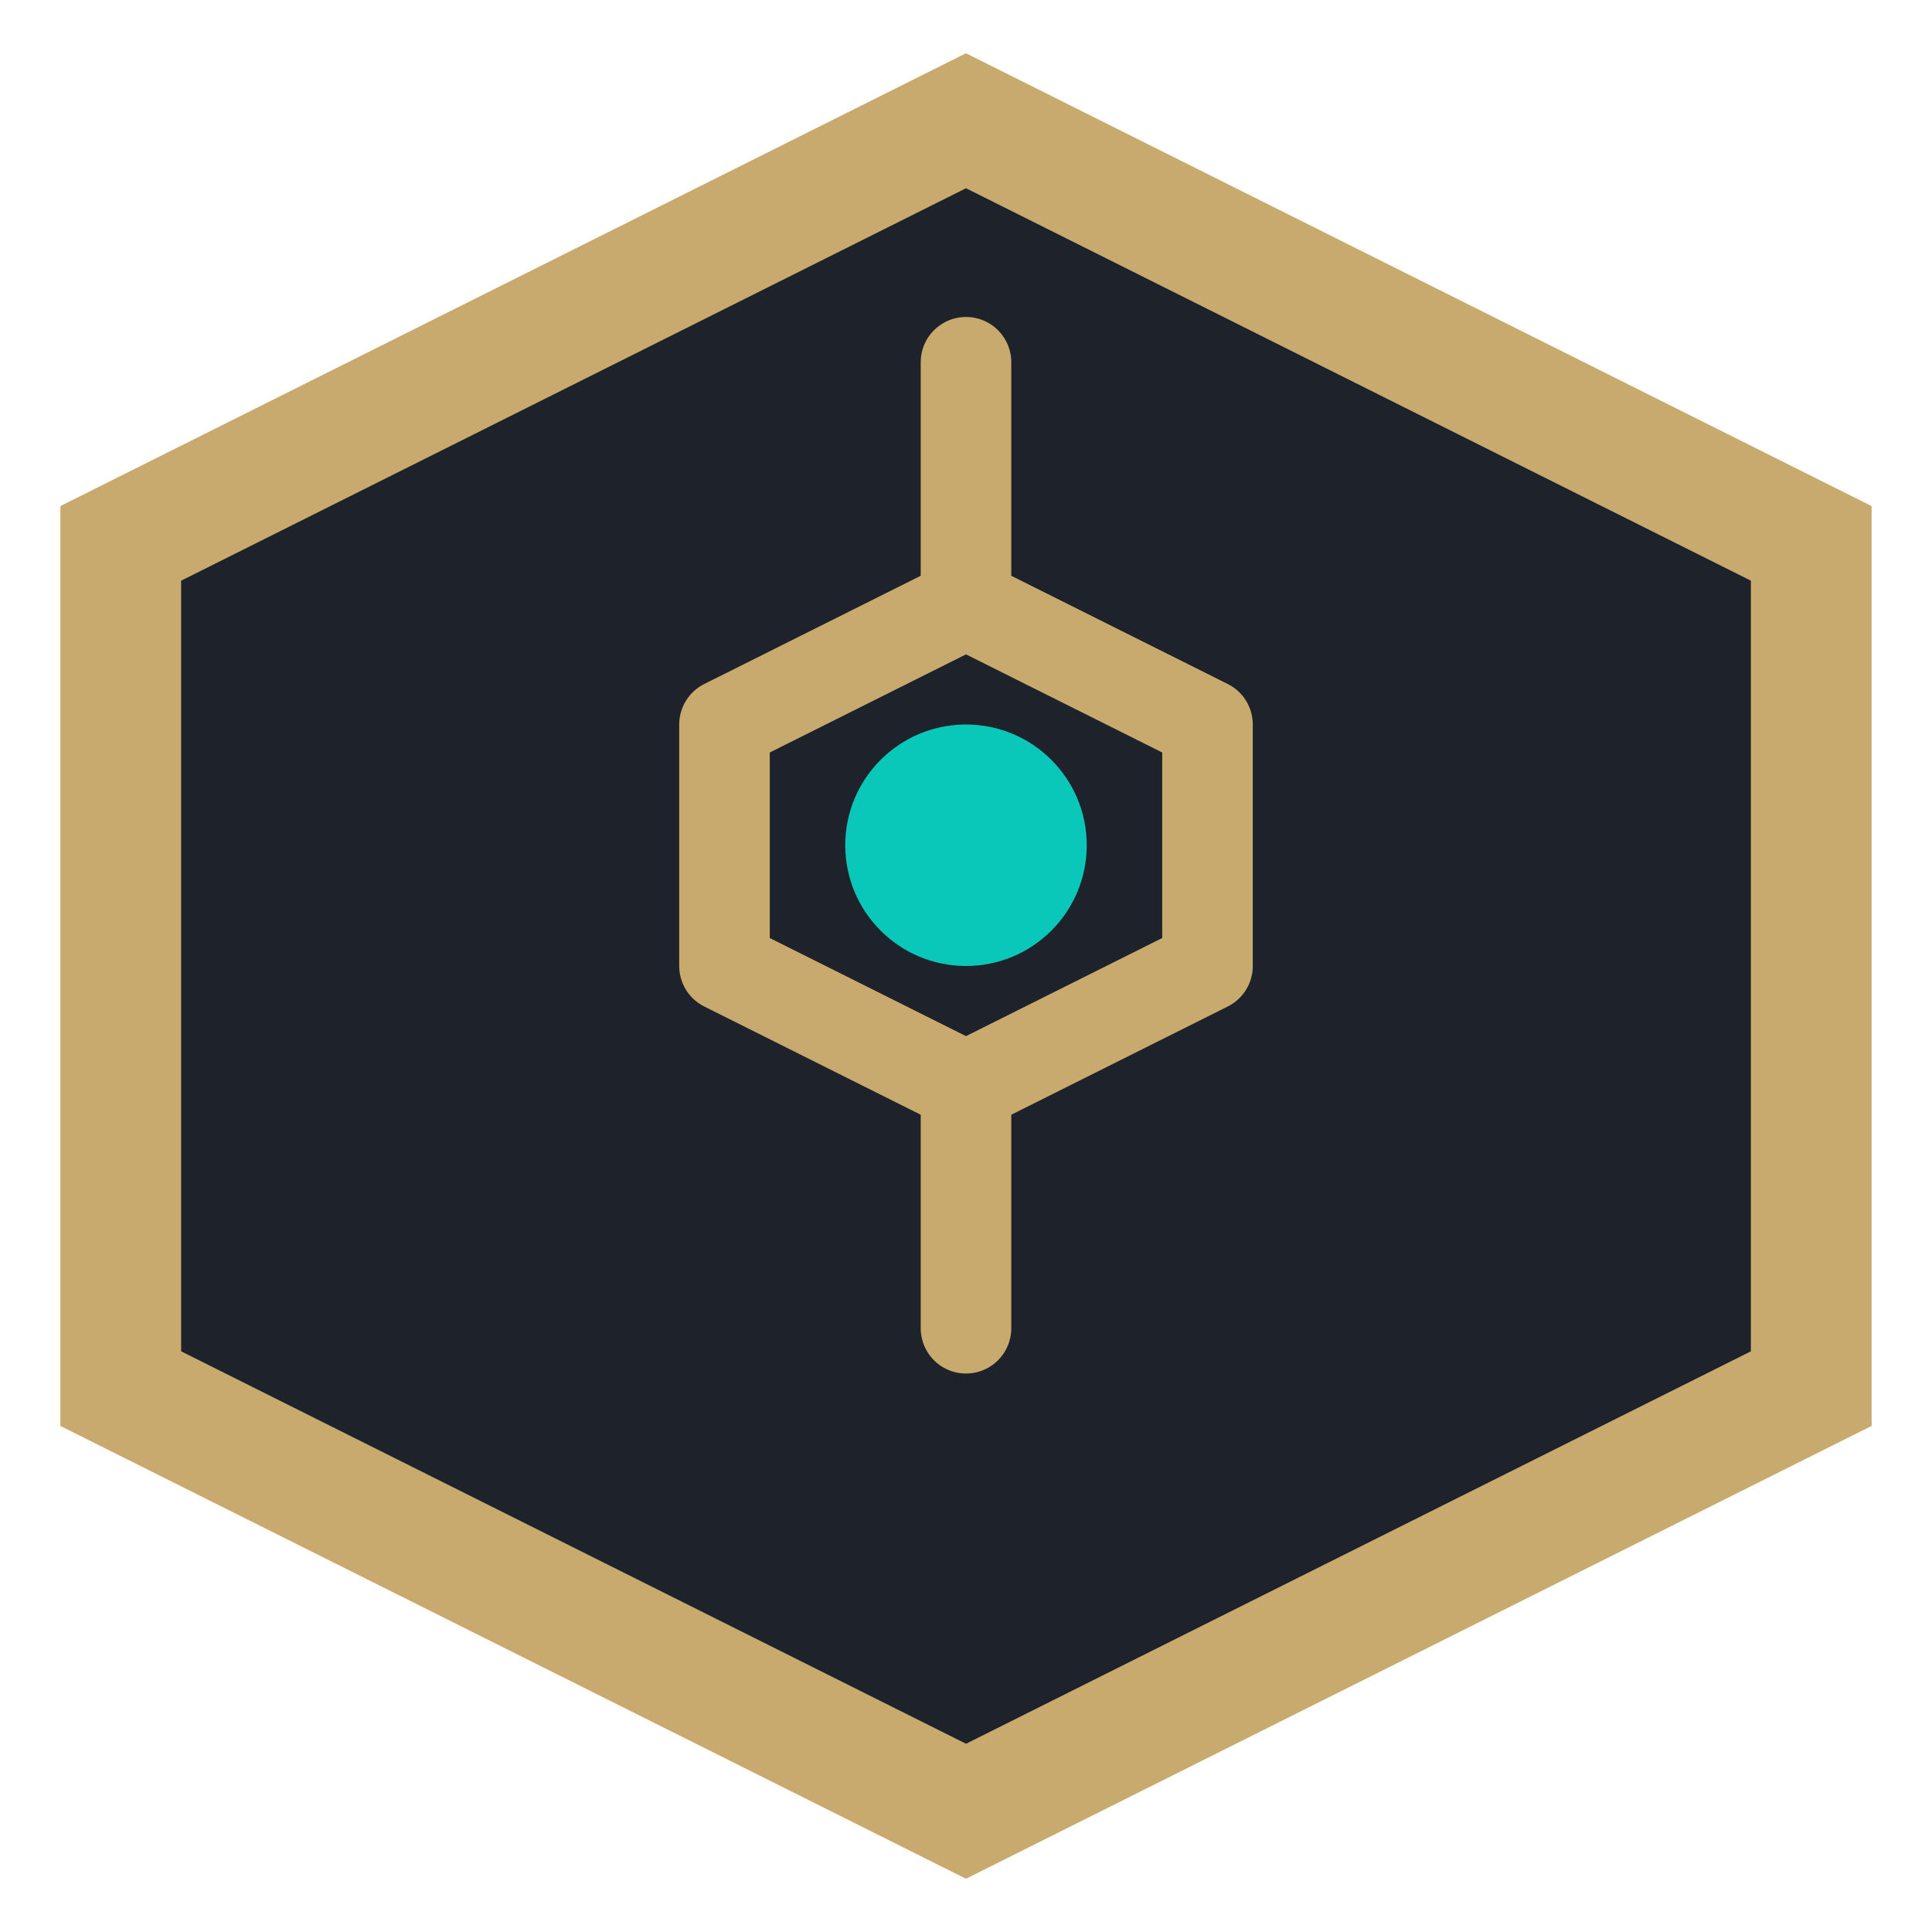
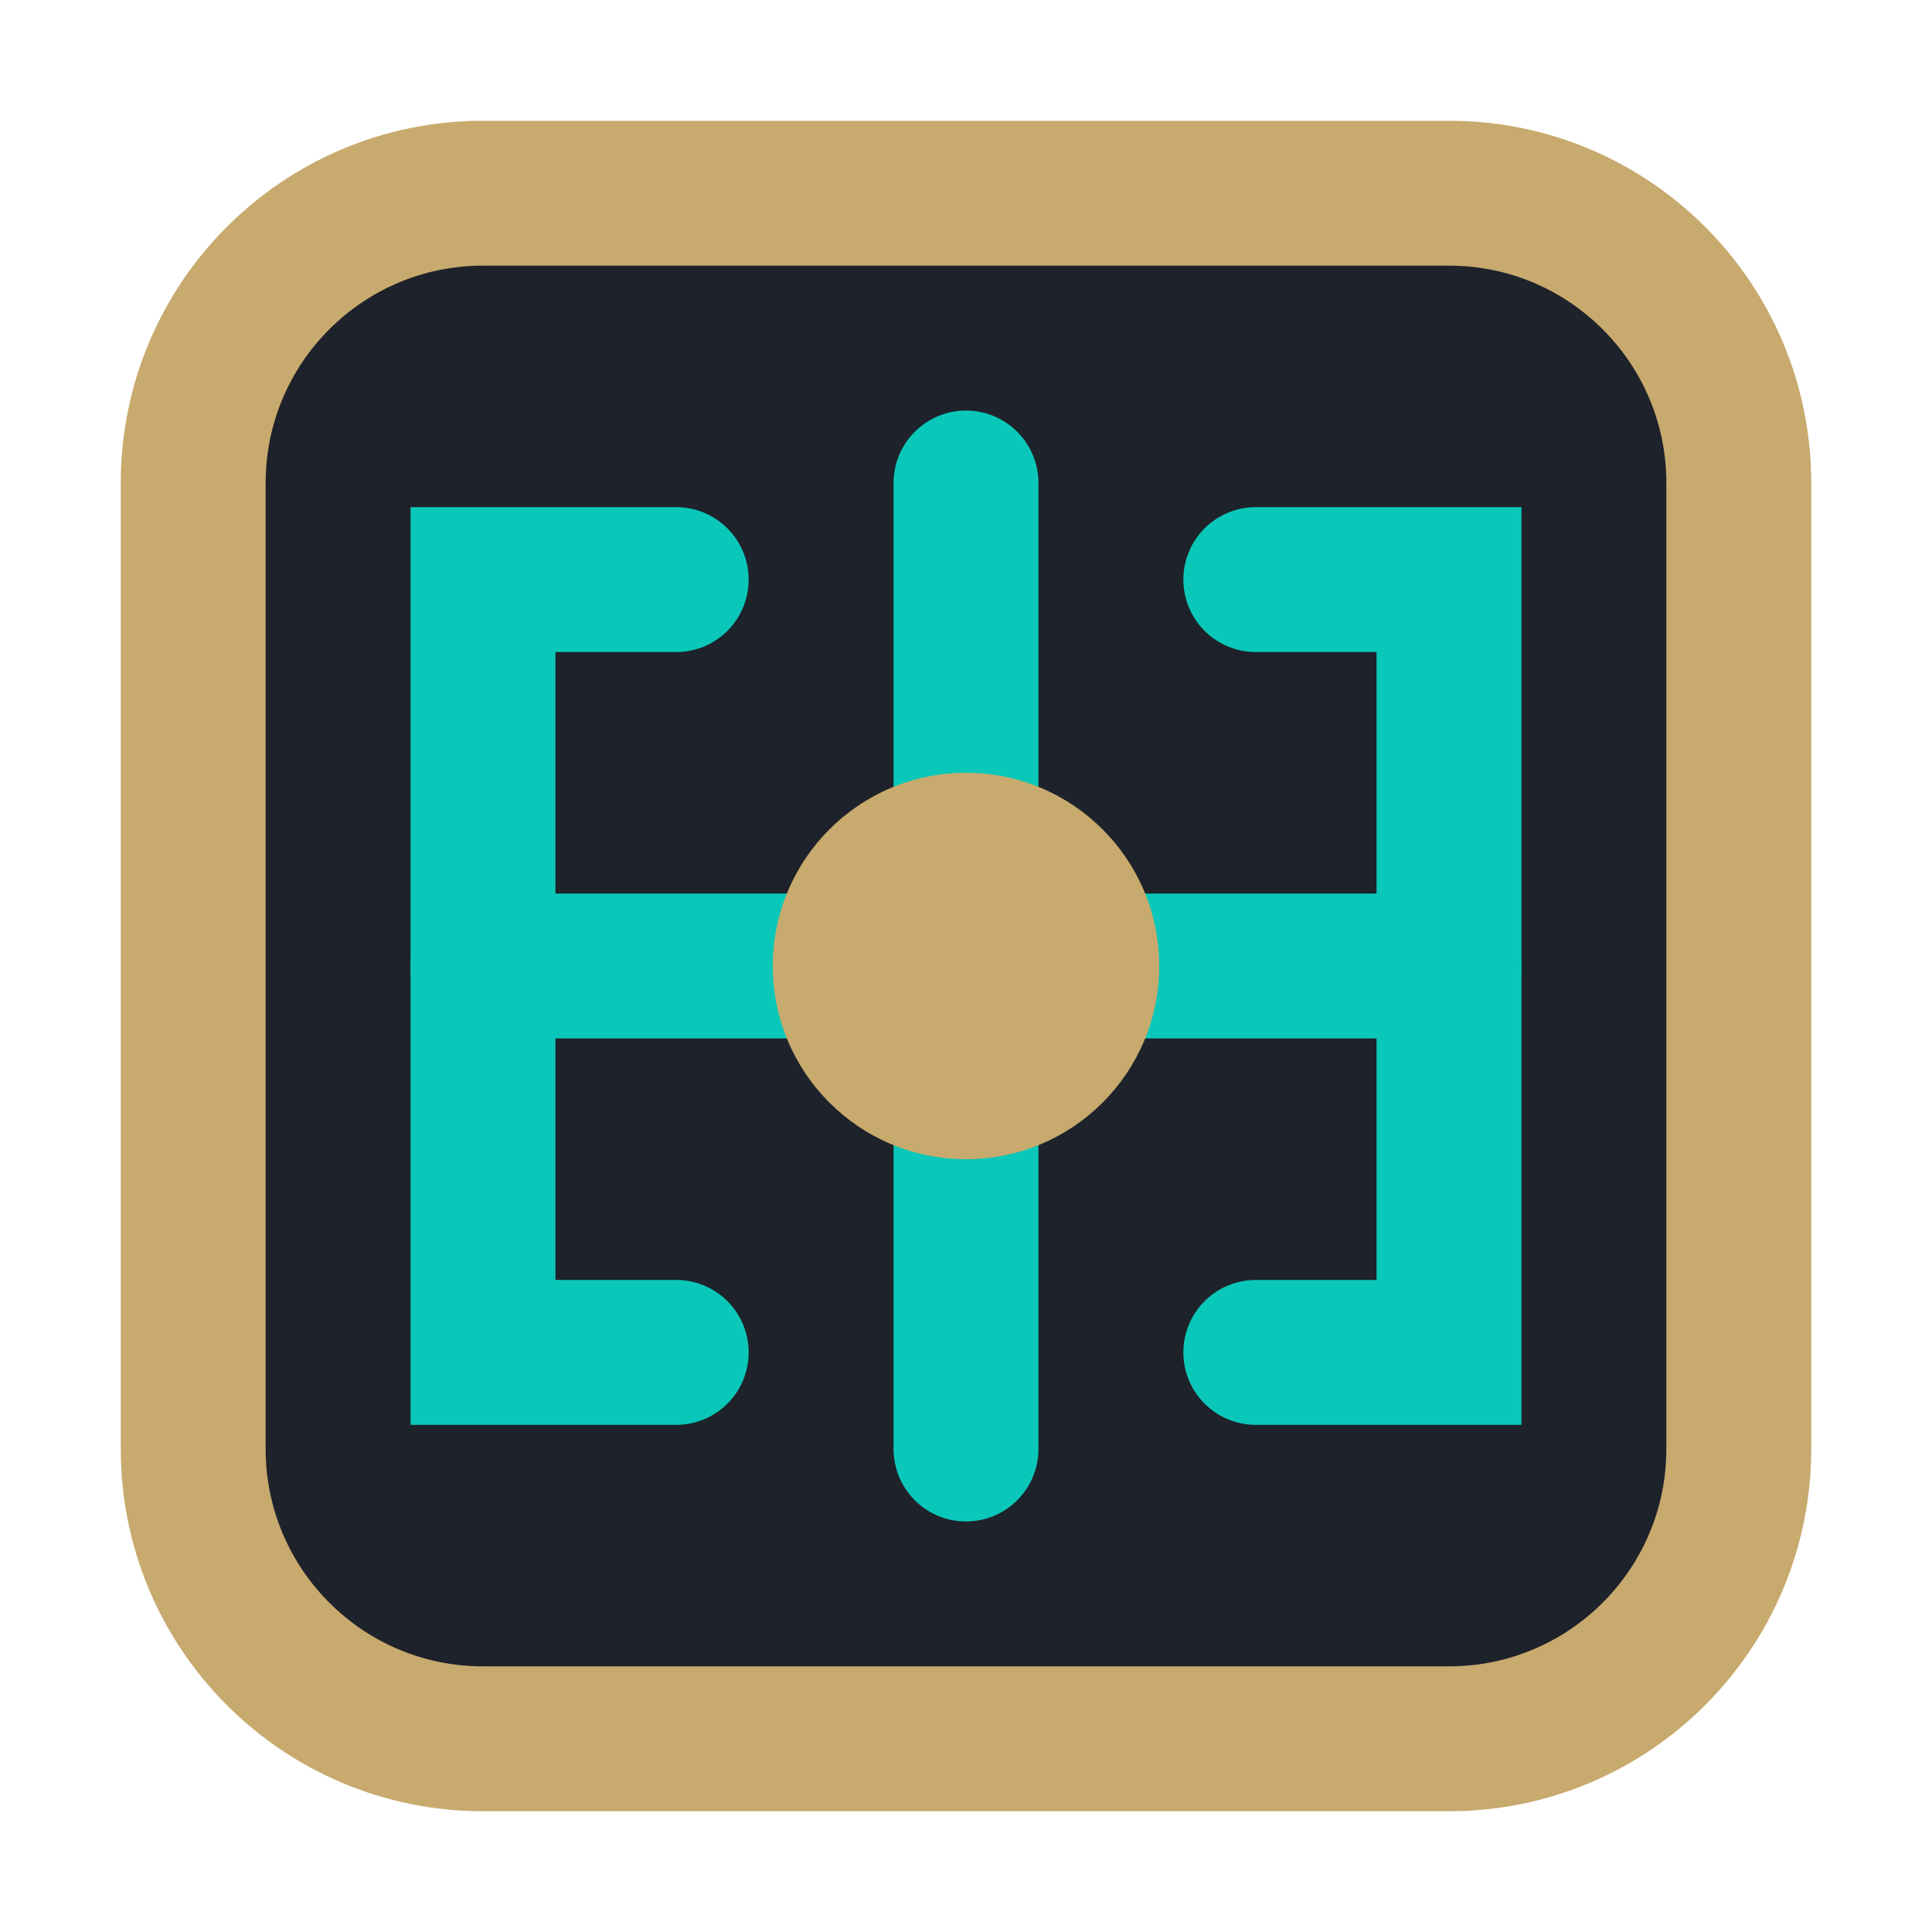
- <svg xmlns="http://www.w3.org/2000/svg" width="32" height="32" viewBox="0 0 32 32" fill="none">
-   <path d="M16 2L2 9V23L16 30L30 23V9L16 2Z" stroke="#c8aa6e" stroke-width="2" fill="rgba(6, 11, 19, 0.9)" />
-   <path d="M16 6V10M16 10L12 12M16 10L20 12M12 12V16M20 12V16M12 16L16 18M20 16L16 18M16 18V22" stroke="#c8aa6e" stroke-width="1.5" stroke-linecap="round" stroke-linejoin="round" />
-   <circle cx="16" cy="14" r="2" fill="#0ac8b9">
-     <animate attributeName="opacity" values="0.5;1;0.5" dur="3s" repeatCount="indefinite" />
-   </circle>
+ <svg xmlns="http://www.w3.org/2000/svg" width="40" height="40" viewBox="0 0 40 40" fill="none">
+   <rect x="4" y="4" width="32" height="32" rx="6" stroke="#c8aa6e" stroke-width="3" fill="rgba(6, 11, 19, 0.9)" />
+   <path d="M14 12H10V28H14" stroke="#0ac8b9" stroke-width="3" stroke-linecap="round" />
+   <path d="M26 12H30V28H26" stroke="#0ac8b9" stroke-width="3" stroke-linecap="round" />
+   <path d="M20 10V30" stroke="#0ac8b9" stroke-width="3" stroke-linecap="round" />
+   <path d="M10 20H30" stroke="#0ac8b9" stroke-width="3" stroke-linecap="round" />
+   <circle cx="20" cy="20" r="4" fill="#c8aa6e" stroke="none" />
</svg>
